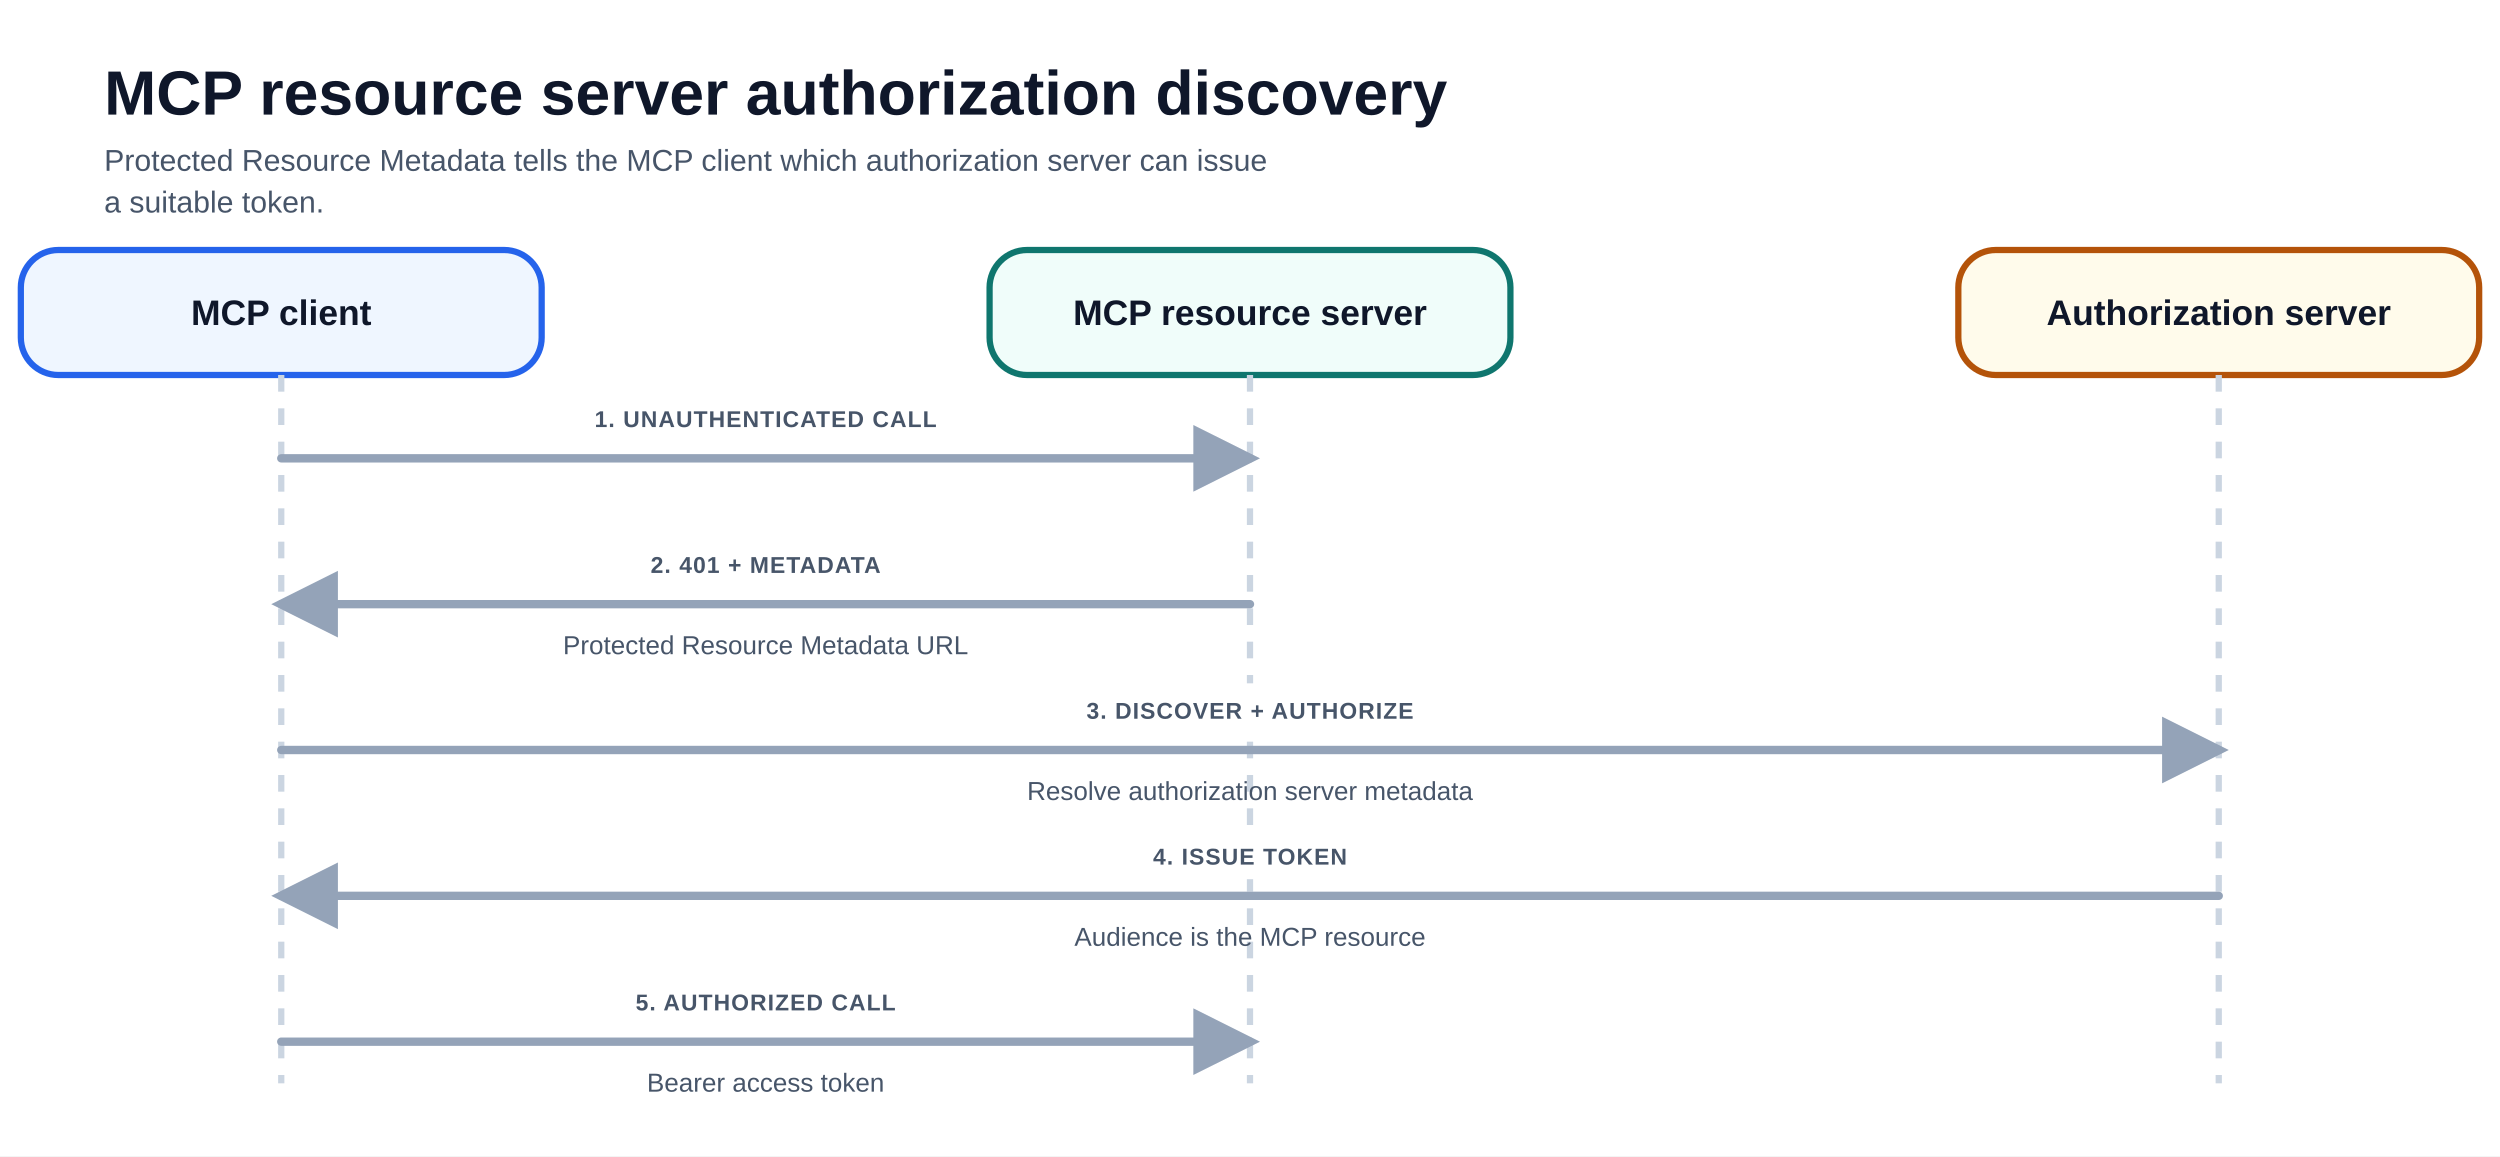
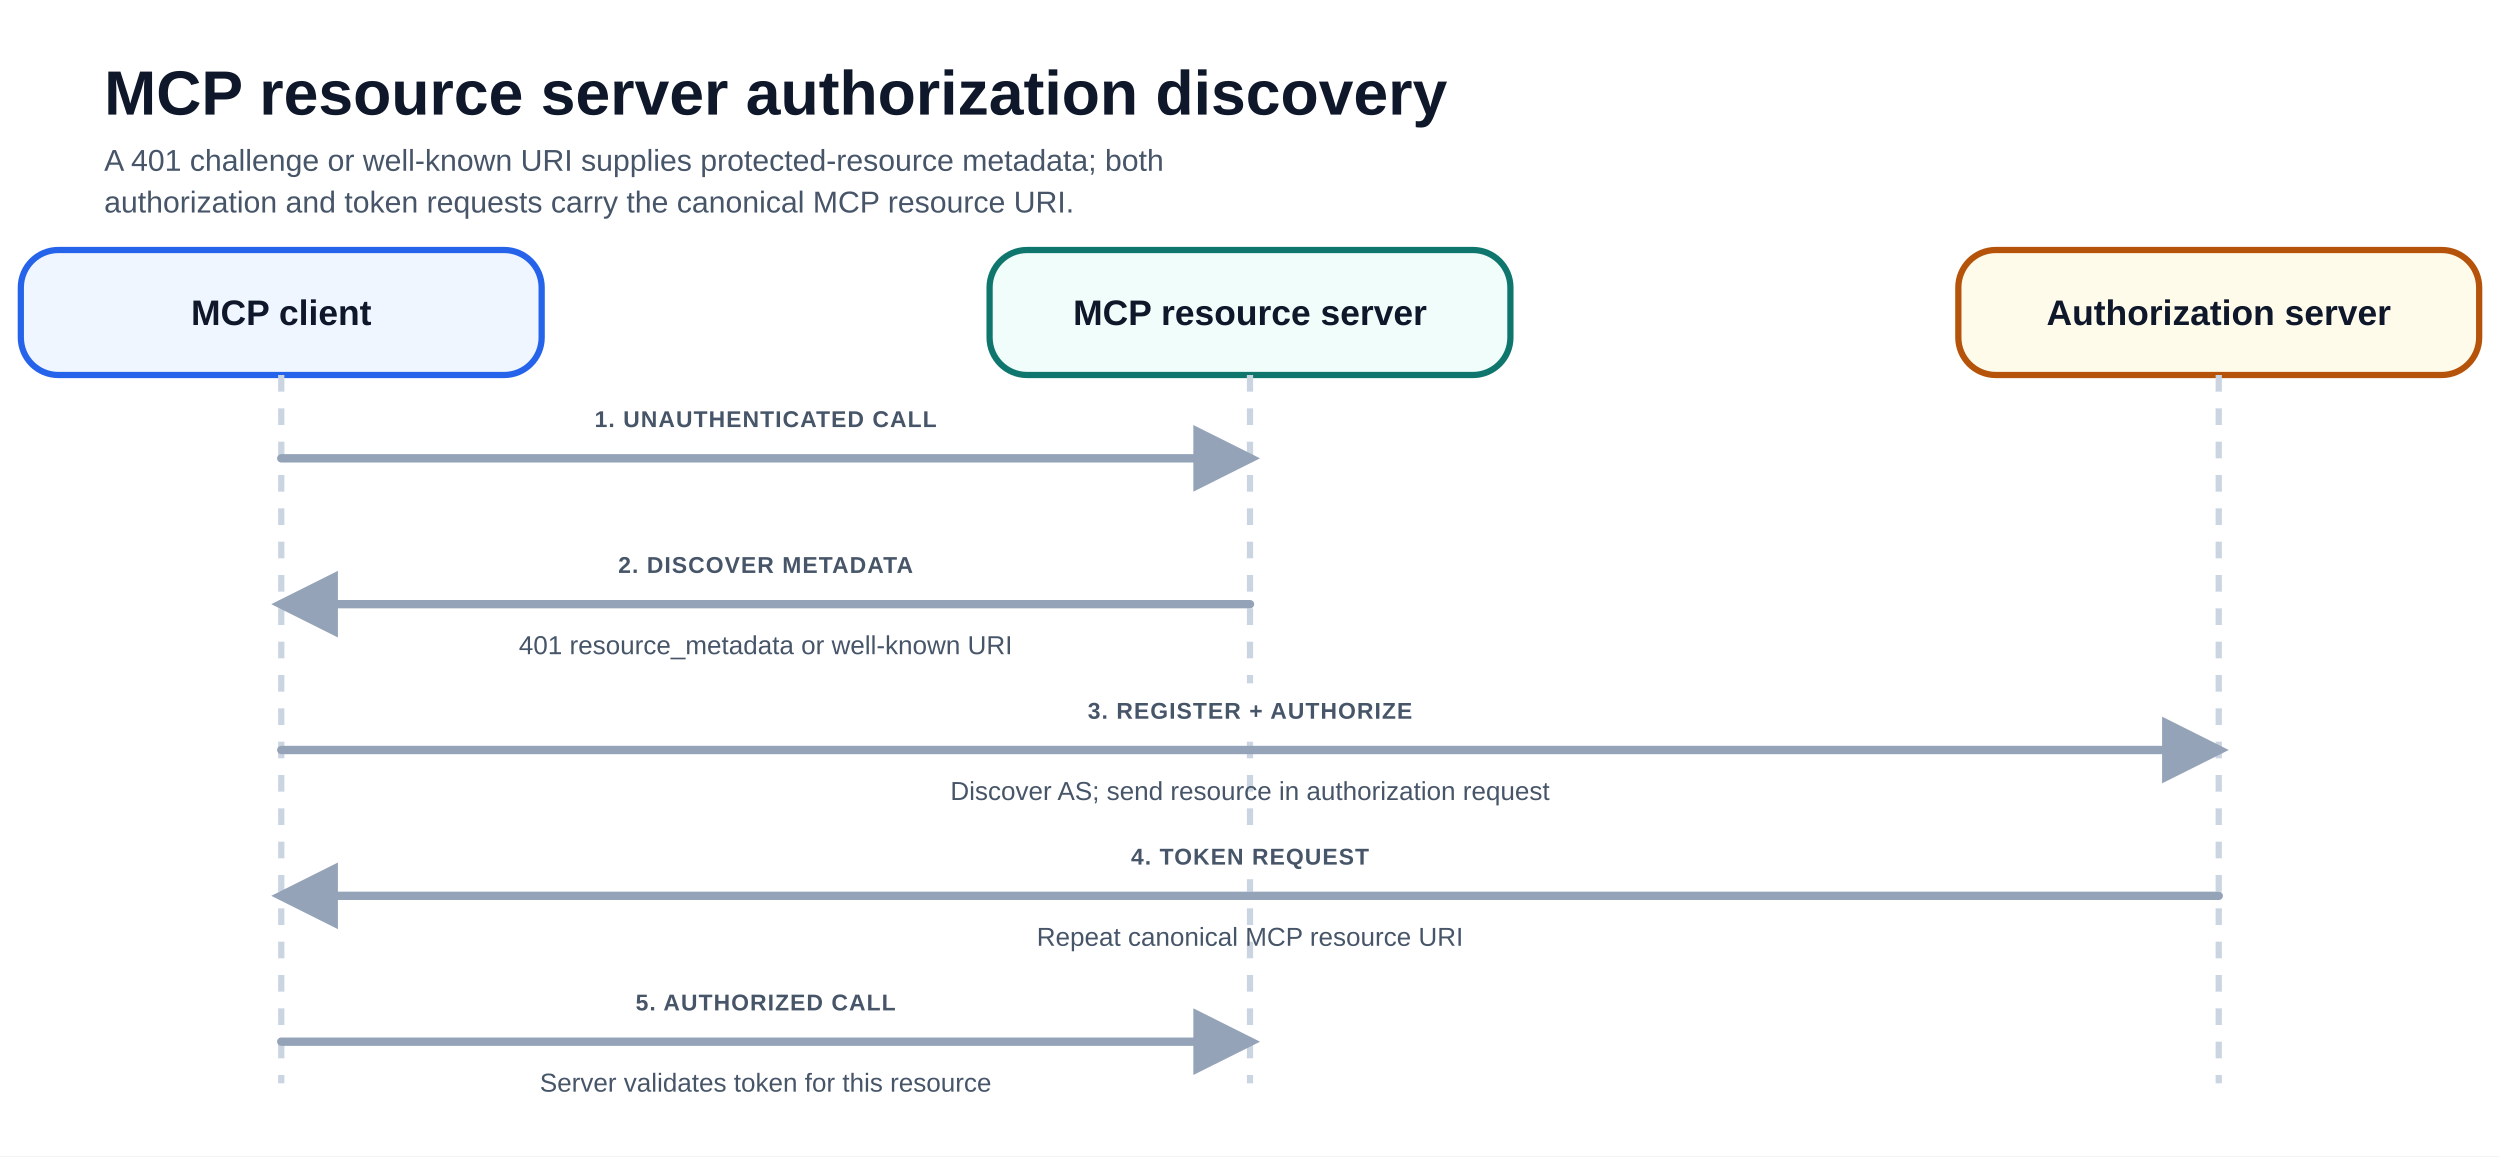
<svg xmlns="http://www.w3.org/2000/svg" viewBox="0 0 1200 555" font-family="-apple-system, BlinkMacSystemFont, 'Segoe UI', Arial, sans-serif" role="img" aria-labelledby="title description">
  <rect width="1200" height="555" fill="#ffffff" />
  <defs>
    <marker id="arrow" viewBox="0 0 10 10" refX="8.5" refY="5" markerWidth="8" markerHeight="8" orient="auto">
      <path d="M0 0 L10 5 L0 10Z" fill="#94a3b8" />
    </marker>
    <marker id="arrow-reverse" viewBox="0 0 10 10" refX="1.5" refY="5" markerWidth="8" markerHeight="8" orient="auto">
      <path d="M10 0 L0 5 L10 10Z" fill="#94a3b8" />
    </marker>
    <marker id="arrow-blue" viewBox="0 0 10 10" refX="8.5" refY="5" markerWidth="8" markerHeight="8" orient="auto">
      <path d="M0 0 L10 5 L0 10Z" fill="#2563eb" />
    </marker>
    <marker id="arrow-teal" viewBox="0 0 10 10" refX="8.5" refY="5" markerWidth="8" markerHeight="8" orient="auto">
      <path d="M0 0 L10 5 L0 10Z" fill="#0f766e" />
    </marker>
    <marker id="arrow-amber" viewBox="0 0 10 10" refX="8.5" refY="5" markerWidth="8" markerHeight="8" orient="auto">
      <path d="M0 0 L10 5 L0 10Z" fill="#b45309" />
    </marker>
    <marker id="arrow-violet" viewBox="0 0 10 10" refX="8.5" refY="5" markerWidth="8" markerHeight="8" orient="auto">
      <path d="M0 0 L10 5 L0 10Z" fill="#7c3aed" />
    </marker>
    <marker id="arrow-red" viewBox="0 0 10 10" refX="8.5" refY="5" markerWidth="8" markerHeight="8" orient="auto">
      <path d="M0 0 L10 5 L0 10Z" fill="#b91c1c" />
    </marker>
  </defs>
  <text x="50" y="55" font-size="30" font-weight="850" fill="#0f172a">MCP resource server authorization discovery</text>
-   <text x="50" y="82" font-size="14.5" fill="#475569">Protected Resource Metadata tells the MCP client which authorization server can issue</text>
-   <text x="50" y="102" font-size="14.5" fill="#475569">a suitable token.</text>
+   <text x="50" y="82" font-size="14.5" fill="#475569">A 401 challenge or well-known URI supplies protected-resource metadata; both</text>
+   <text x="50" y="102" font-size="14.5" fill="#475569">authorization and token requests carry the canonical MCP resource URI.</text>
  <rect x="10" y="120" width="250" height="60" rx="18" fill="#eff6ff" stroke="#2563eb" stroke-width="3" />
  <text x="135" y="156" text-anchor="middle" font-size="17" font-weight="800" fill="#0f172a">MCP client</text>
  <path d="M135 180 V520" stroke="#cbd5e1" stroke-width="3" stroke-dasharray="8 8" />
  <rect x="475" y="120" width="250" height="60" rx="18" fill="#f0fdfa" stroke="#0f766e" stroke-width="3" />
  <text x="600" y="156" text-anchor="middle" font-size="17" font-weight="800" fill="#0f172a">MCP resource server</text>
  <path d="M600 180 V520" stroke="#cbd5e1" stroke-width="3" stroke-dasharray="8 8" />
  <rect x="940" y="120" width="250" height="60" rx="18" fill="#fffbeb" stroke="#b45309" stroke-width="3" />
  <text x="1065" y="156" text-anchor="middle" font-size="17" font-weight="800" fill="#0f172a">Authorization server</text>
  <path d="M1065 180 V520" stroke="#cbd5e1" stroke-width="3" stroke-dasharray="8 8" />
  <path d="M135 220 L600 220" fill="none" stroke="#94a3b8" stroke-width="4" stroke-linecap="round" marker-end="url(#arrow)" />
  <rect x="284.7" y="188" width="165.6" height="24" rx="12" fill="#ffffff" />
  <text x="367.5" y="205" text-anchor="middle" font-size="11" font-weight="900" letter-spacing=".5" fill="#475569">1. UNAUTHENTICATED CALL</text>
  <path d="M600 290 L135 290" fill="none" stroke="#94a3b8" stroke-width="4" stroke-linecap="round" marker-end="url(#arrow)" />
  <rect x="305.5" y="258" width="124" height="24" rx="12" fill="#ffffff" />
-   <text x="367.5" y="275" text-anchor="middle" font-size="11" font-weight="900" letter-spacing=".5" fill="#475569">2. 401 + METADATA</text>
-   <text x="367.5" y="314" text-anchor="middle" font-size="12.5" font-weight="500" fill="#475569">Protected Resource Metadata URL</text>
+   <text x="367.5" y="275" text-anchor="middle" font-size="11" font-weight="900" letter-spacing=".5" fill="#475569">2. DISCOVER METADATA</text>
+   <text x="367.5" y="314" text-anchor="middle" font-size="12.5" font-weight="500" fill="#475569">401 resource_metadata or well-known URI</text>
  <path d="M135 360 L1065 360" fill="none" stroke="#94a3b8" stroke-width="4" stroke-linecap="round" marker-end="url(#arrow)" />
  <rect x="517.2" y="328" width="165.6" height="24" rx="12" fill="#ffffff" />
-   <text x="600" y="345" text-anchor="middle" font-size="11" font-weight="900" letter-spacing=".5" fill="#475569">3. DISCOVER + AUTHORIZE</text>
-   <text x="600" y="384" text-anchor="middle" font-size="12.5" font-weight="500" fill="#475569">Resolve authorization server metadata</text>
+   <text x="600" y="345" text-anchor="middle" font-size="11" font-weight="900" letter-spacing=".5" fill="#475569">3. REGISTER + AUTHORIZE</text>
+   <text x="600" y="384" text-anchor="middle" font-size="12.5" font-weight="500" fill="#475569">Discover AS; send resource in authorization request</text>
  <path d="M1065 430 L135 430" fill="none" stroke="#94a3b8" stroke-width="4" stroke-linecap="round" marker-end="url(#arrow)" />
  <rect x="538" y="398" width="124" height="24" rx="12" fill="#ffffff" />
-   <text x="600" y="415" text-anchor="middle" font-size="11" font-weight="900" letter-spacing=".5" fill="#475569">4. ISSUE TOKEN</text>
-   <text x="600" y="454" text-anchor="middle" font-size="12.5" font-weight="500" fill="#475569">Audience is the MCP resource</text>
+   <text x="600" y="415" text-anchor="middle" font-size="11" font-weight="900" letter-spacing=".5" fill="#475569">4. TOKEN REQUEST</text>
+   <text x="600" y="454" text-anchor="middle" font-size="12.5" font-weight="500" fill="#475569">Repeat canonical MCP resource URI</text>
  <path d="M135 500 L600 500" fill="none" stroke="#94a3b8" stroke-width="4" stroke-linecap="round" marker-end="url(#arrow)" />
  <rect x="302.7" y="468" width="129.6" height="24" rx="12" fill="#ffffff" />
  <text x="367.5" y="485" text-anchor="middle" font-size="11" font-weight="900" letter-spacing=".5" fill="#475569">5. AUTHORIZED CALL</text>
-   <text x="367.5" y="524" text-anchor="middle" font-size="12.5" font-weight="500" fill="#475569">Bearer access token</text>
+   <text x="367.5" y="524" text-anchor="middle" font-size="12.5" font-weight="500" fill="#475569">Server validates token for this resource</text>
</svg>
